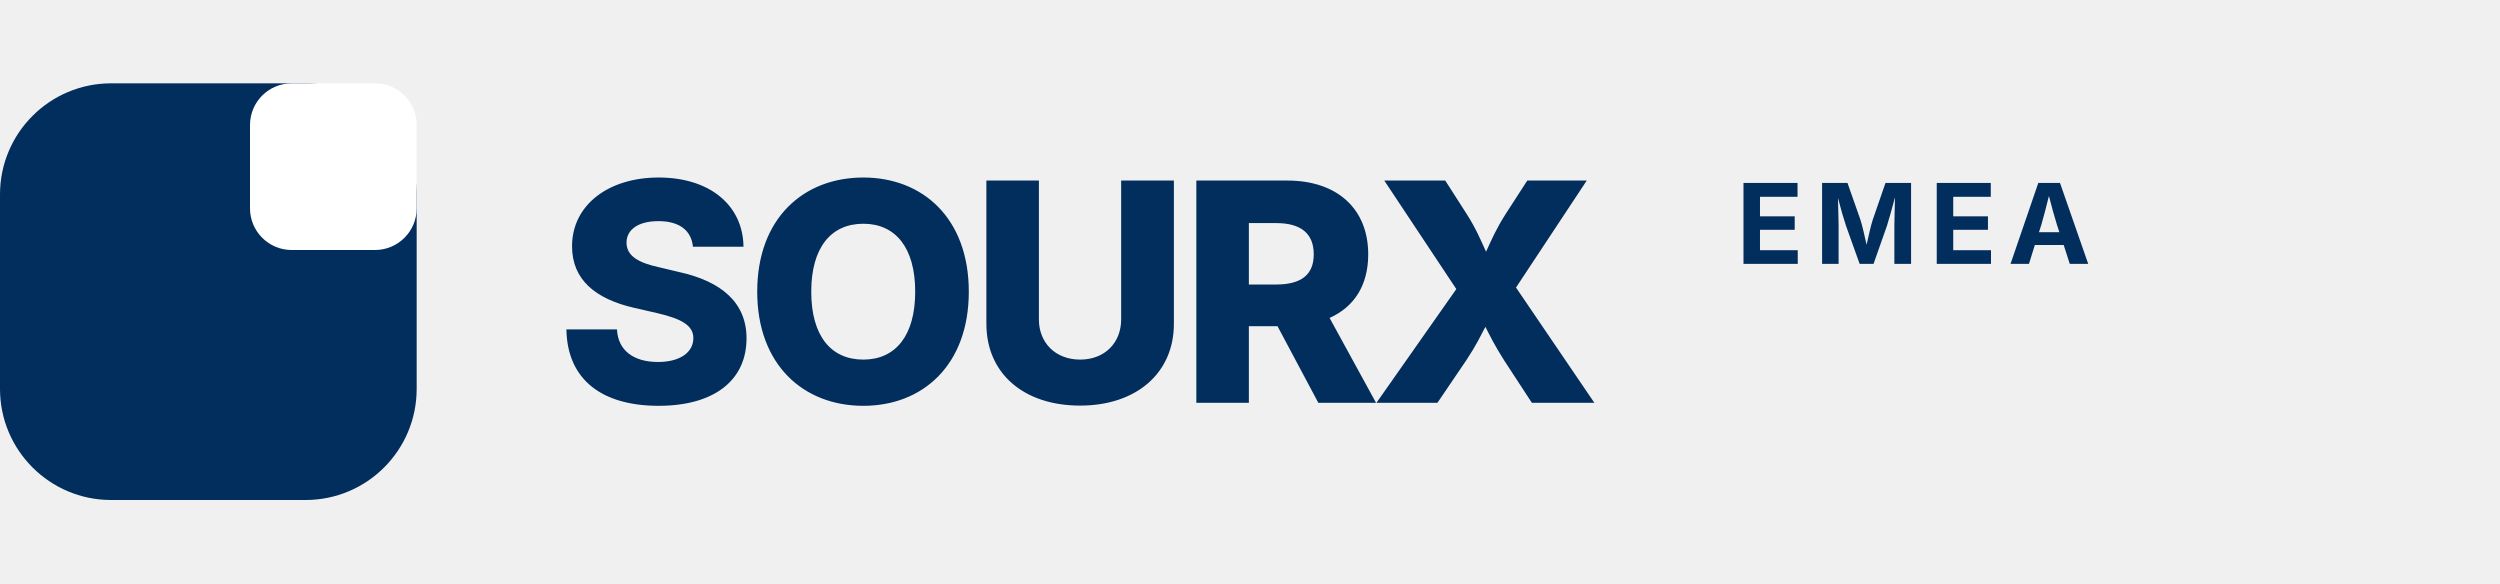
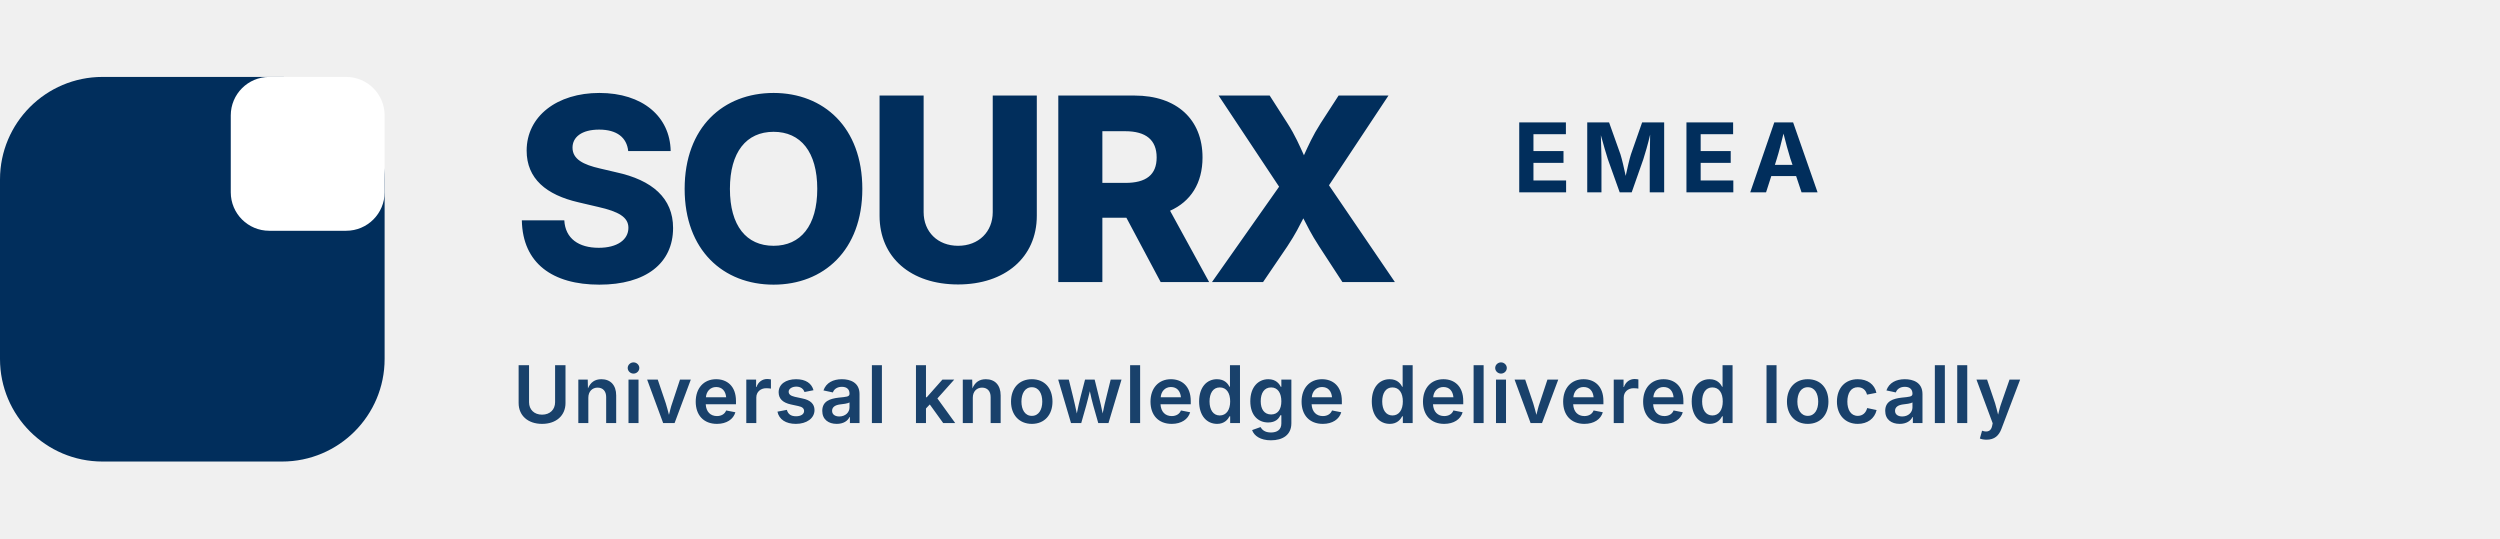
- <svg xmlns="http://www.w3.org/2000/svg" width="180" height="42" viewBox="0 0 180 42" fill="none">
+ <svg xmlns="http://www.w3.org/2000/svg" width="195" height="42" viewBox="0 0 195 42" fill="none">
  <rect x="0" y="6" width="30" height="30" rx="8" fill="#012e5c" />
  <rect x="18" y="6" width="12" height="12" rx="3" fill="#FFFFFF" />
-   <text x="40" y="29" font-family="'Inter', -apple-system, sans-serif" font-size="22" font-weight="800" letter-spacing="-0.04em" fill="#012e5c">SOURX</text>
-   <text x="125" y="19" font-family="'Inter', -apple-system, sans-serif" font-size="8" font-weight="700" letter-spacing="0.1em" fill="#012e5c">EMEA</text>
+   <text x="40" y="22" font-family="'Inter', -apple-system, BlinkMacSystemFont, 'Segoe UI', Roboto, sans-serif" font-size="20" font-weight="800" letter-spacing="-0.03em" fill="#012e5c">SOURX</text>
+   <text x="118" y="15" font-family="'Inter', -apple-system, BlinkMacSystemFont, 'Segoe UI', Roboto, sans-serif" font-size="7.5" font-weight="700" letter-spacing="0.1em" fill="#012e5c">EMEA</text>
+   <text x="40" y="33" font-family="'Inter', -apple-system, BlinkMacSystemFont, 'Segoe UI', Roboto, sans-serif" font-size="6.2" font-weight="600" letter-spacing="0.02em" fill="#012e5c" opacity="0.9">Universal knowledge delivered locally</text>
</svg>
